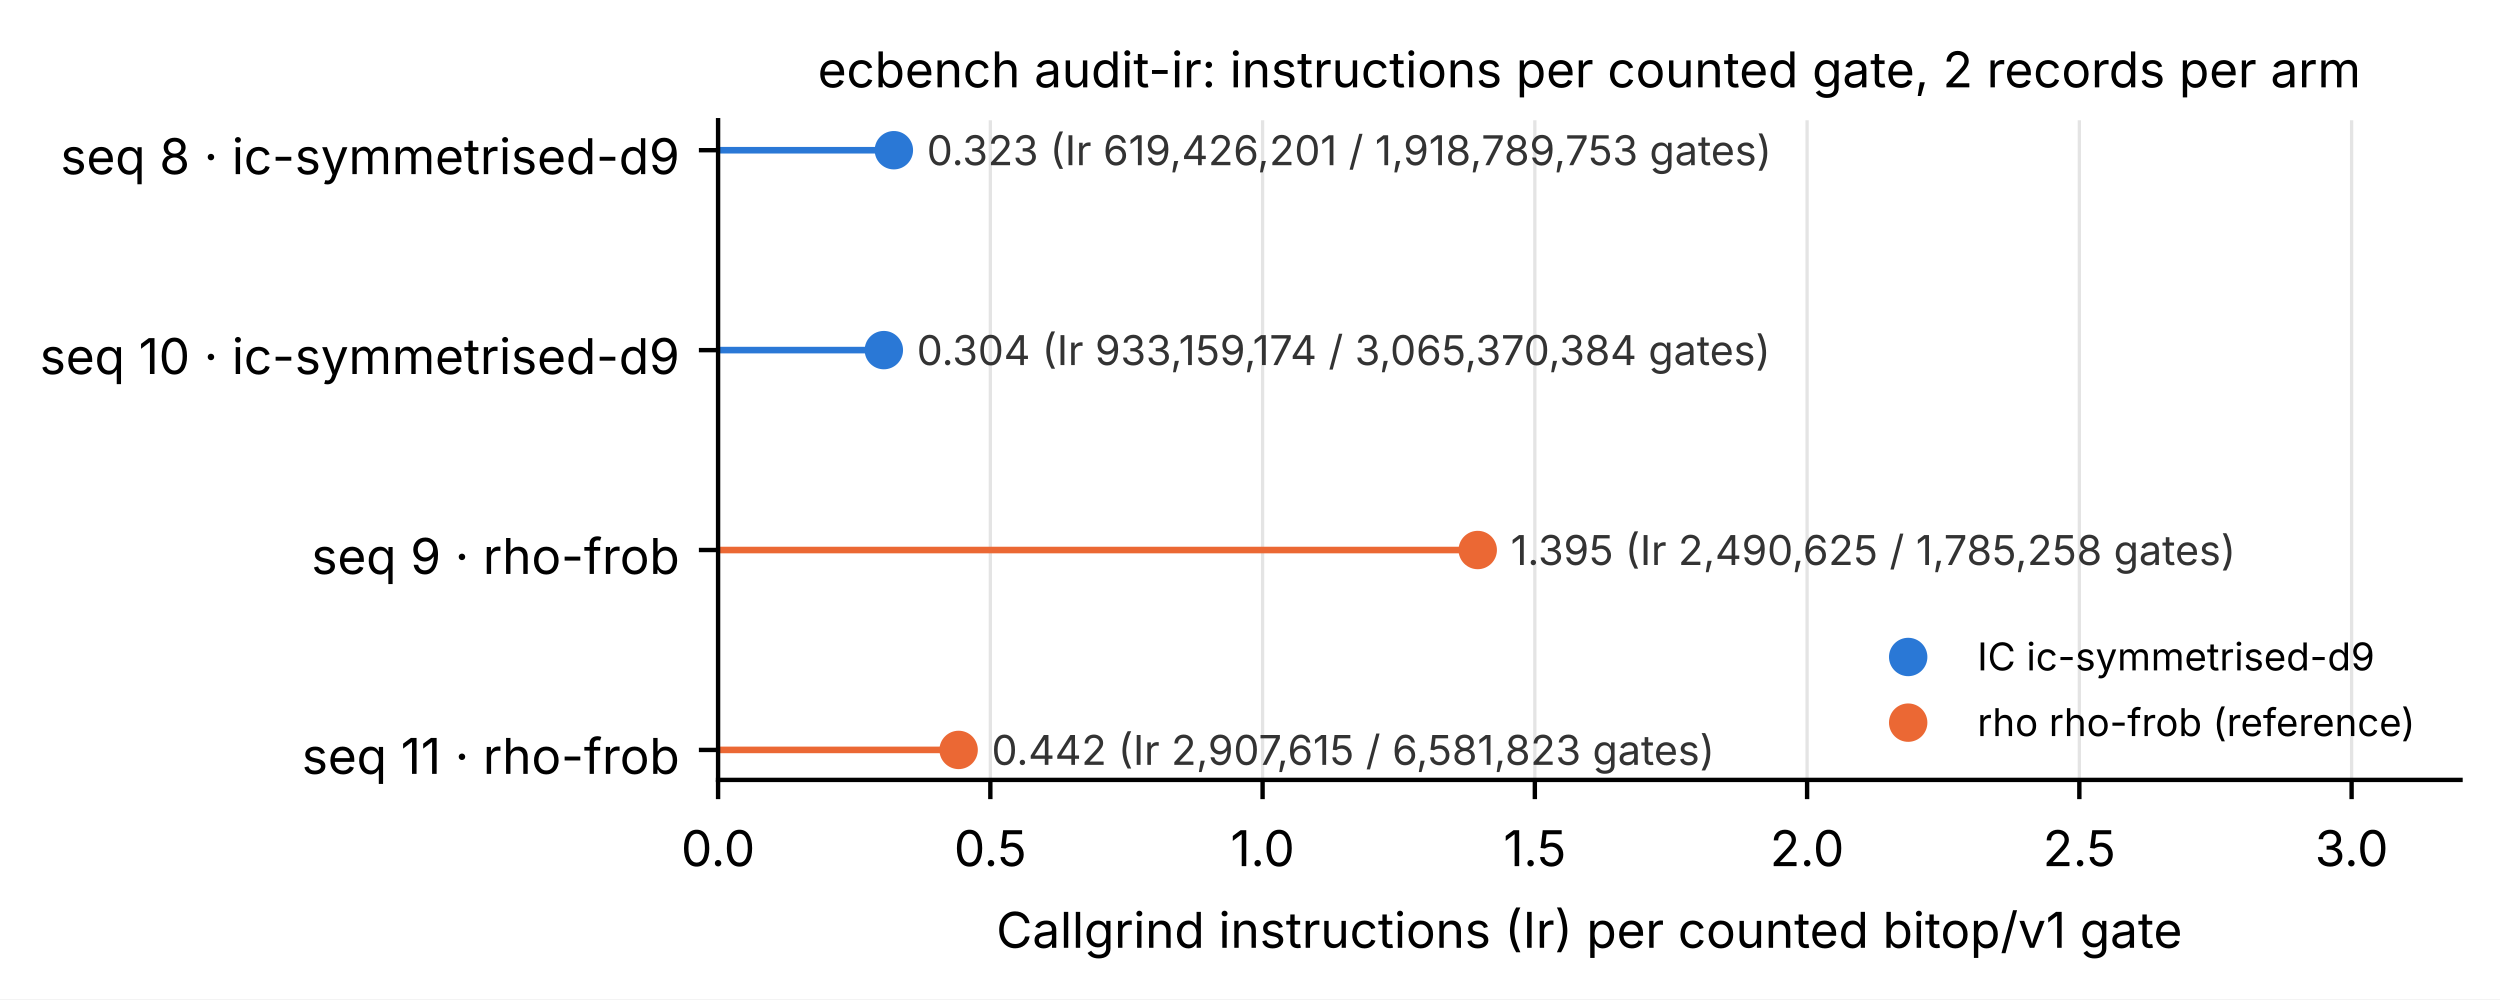
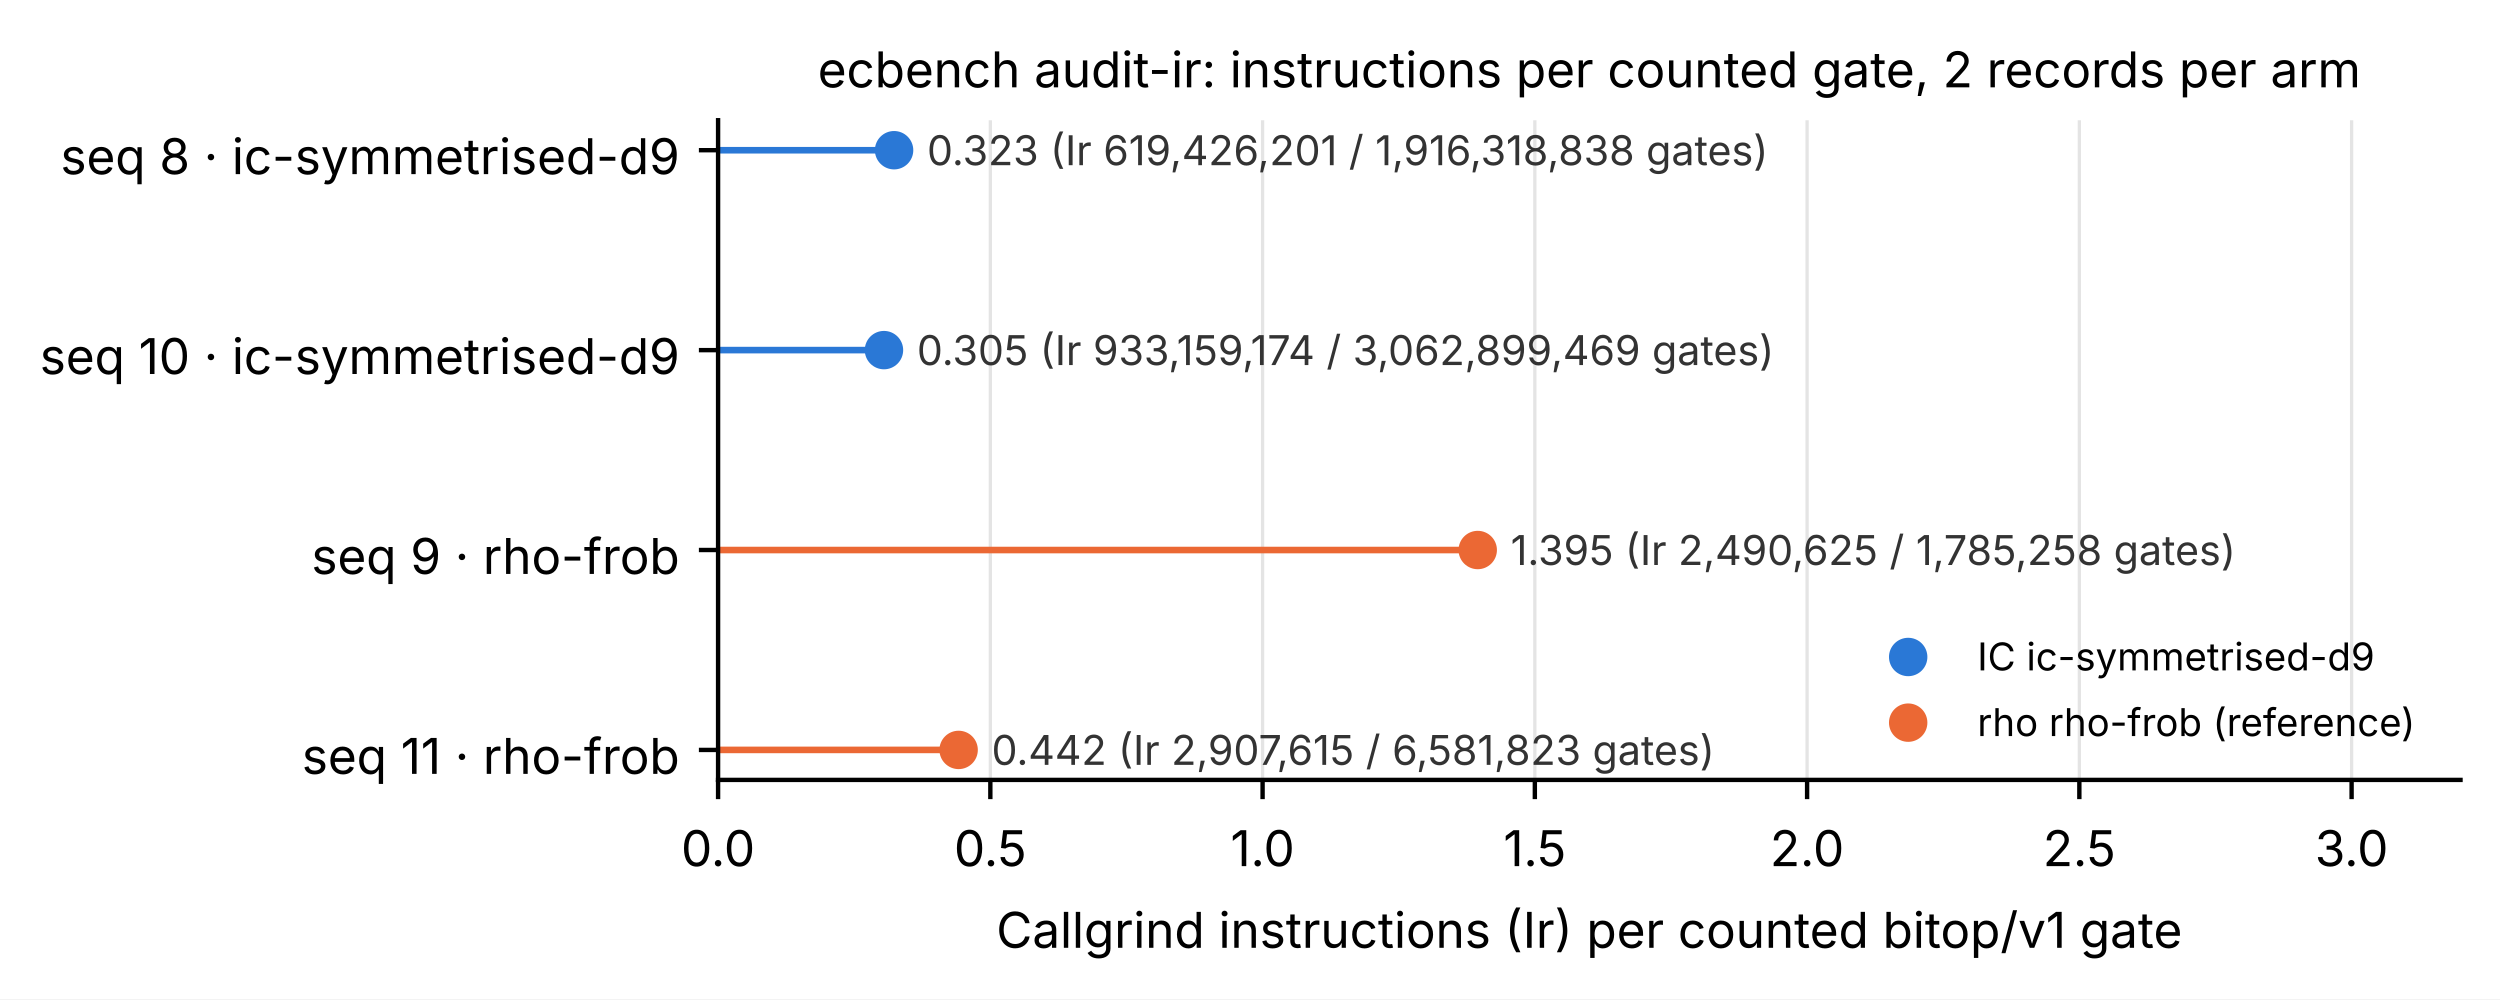
<svg xmlns="http://www.w3.org/2000/svg" xmlns:xlink="http://www.w3.org/1999/xlink" width="455.763pt" height="182.16pt" viewBox="0 0 455.763 182.16" version="1.1">
  <defs>
    <style type="text/css">*{stroke-linejoin: round; stroke-linecap: butt}</style>
  </defs>
  <g id="figure_1">
    <g id="patch_1">
      <path d="M 0 182.16  L 455.763 182.16  L 455.763 0  L 0 0  z " style="fill: #ffffff" />
    </g>
    <g id="axes_1">
      <g id="patch_2">
        <path d="M 130.91 142.181  L 448.563 142.181  L 448.563 21.919  L 130.91 21.919  z " style="fill: #ffffff" />
      </g>
      <g id="matplotlib.axis_1">
        <g id="xtick_1">
          <g id="line2d_1">
-             <path d="M 130.91 142.181  L 130.91 21.919  " clip-path="url(#p6c7500c16d)" style="fill: none; stroke: #e4e4e4; stroke-width: 0.6; stroke-linecap: square" />
+             <path d="M 130.91 142.181  L 130.91 21.919  " clip-path="url(#pe029125e04)" style="fill: none; stroke: #e4e4e4; stroke-width: 0.6; stroke-linecap: square" />
          </g>
          <g id="line2d_2">
            <defs>
-               <path id="m6fbc8138ab" d="M 0 0  L 0 3.5  " style="stroke: #000000; stroke-width: 0.8" />
+               <path id="me9b52397fc" d="M 0 0  L 0 3.5  " style="stroke: #000000; stroke-width: 0.8" />
            </defs>
            <g>
-               <use xlink:href="#m6fbc8138ab" x="130.91" y="142.181" style="stroke: #000000; stroke-width: 0.8" />
+               <use xlink:href="#me9b52397fc" x="130.91" y="142.181" style="stroke: #000000; stroke-width: 0.8" />
            </g>
          </g>
          <g id="text_1">
            <text style="font-size: 9px; font-family: 'Inter', 'DejaVu Sans', 'Bitstream Vera Sans', 'Computer Modern Sans Serif', 'Lucida Grande', 'Verdana', 'Geneva', 'Lucid', 'Arial', 'Helvetica', 'Avant Garde', sans-serif; text-anchor: middle" x="130.91" y="157.899" transform="rotate(-0 130.9103 157.8995)">0.0</text>
          </g>
        </g>
        <g id="xtick_2">
          <g id="line2d_3">
-             <path d="M 180.544 142.181  L 180.544 21.919  " clip-path="url(#p6c7500c16d)" style="fill: none; stroke: #e4e4e4; stroke-width: 0.6; stroke-linecap: square" />
+             <path d="M 180.544 142.181  L 180.544 21.919  " clip-path="url(#pe029125e04)" style="fill: none; stroke: #e4e4e4; stroke-width: 0.6; stroke-linecap: square" />
          </g>
          <g id="line2d_4">
            <g>
-               <use xlink:href="#m6fbc8138ab" x="180.544" y="142.181" style="stroke: #000000; stroke-width: 0.8" />
+               <use xlink:href="#me9b52397fc" x="180.544" y="142.181" style="stroke: #000000; stroke-width: 0.8" />
            </g>
          </g>
          <g id="text_2">
            <text style="font-size: 9px; font-family: 'Inter', 'DejaVu Sans', 'Bitstream Vera Sans', 'Computer Modern Sans Serif', 'Lucida Grande', 'Verdana', 'Geneva', 'Lucid', 'Arial', 'Helvetica', 'Avant Garde', sans-serif; text-anchor: middle" x="180.544" y="157.899" transform="rotate(-0 180.5435 157.8995)">0.5</text>
          </g>
        </g>
        <g id="xtick_3">
          <g id="line2d_5">
-             <path d="M 230.177 142.181  L 230.177 21.919  " clip-path="url(#p6c7500c16d)" style="fill: none; stroke: #e4e4e4; stroke-width: 0.6; stroke-linecap: square" />
+             <path d="M 230.177 142.181  L 230.177 21.919  " clip-path="url(#pe029125e04)" style="fill: none; stroke: #e4e4e4; stroke-width: 0.6; stroke-linecap: square" />
          </g>
          <g id="line2d_6">
            <g>
-               <use xlink:href="#m6fbc8138ab" x="230.177" y="142.181" style="stroke: #000000; stroke-width: 0.8" />
+               <use xlink:href="#me9b52397fc" x="230.177" y="142.181" style="stroke: #000000; stroke-width: 0.8" />
            </g>
          </g>
          <g id="text_3">
            <text style="font-size: 9px; font-family: 'Inter', 'DejaVu Sans', 'Bitstream Vera Sans', 'Computer Modern Sans Serif', 'Lucida Grande', 'Verdana', 'Geneva', 'Lucid', 'Arial', 'Helvetica', 'Avant Garde', sans-serif; text-anchor: middle" x="230.177" y="157.899" transform="rotate(-0 230.1767 157.8995)">1.0</text>
          </g>
        </g>
        <g id="xtick_4">
          <g id="line2d_7">
-             <path d="M 279.81 142.181  L 279.81 21.919  " clip-path="url(#p6c7500c16d)" style="fill: none; stroke: #e4e4e4; stroke-width: 0.6; stroke-linecap: square" />
+             <path d="M 279.81 142.181  L 279.81 21.919  " clip-path="url(#pe029125e04)" style="fill: none; stroke: #e4e4e4; stroke-width: 0.6; stroke-linecap: square" />
          </g>
          <g id="line2d_8">
            <g>
-               <use xlink:href="#m6fbc8138ab" x="279.81" y="142.181" style="stroke: #000000; stroke-width: 0.8" />
+               <use xlink:href="#me9b52397fc" x="279.81" y="142.181" style="stroke: #000000; stroke-width: 0.8" />
            </g>
          </g>
          <g id="text_4">
            <text style="font-size: 9px; font-family: 'Inter', 'DejaVu Sans', 'Bitstream Vera Sans', 'Computer Modern Sans Serif', 'Lucida Grande', 'Verdana', 'Geneva', 'Lucid', 'Arial', 'Helvetica', 'Avant Garde', sans-serif; text-anchor: middle" x="279.81" y="157.899" transform="rotate(-0 279.8099 157.8995)">1.5</text>
          </g>
        </g>
        <g id="xtick_5">
          <g id="line2d_9">
-             <path d="M 329.443 142.181  L 329.443 21.919  " clip-path="url(#p6c7500c16d)" style="fill: none; stroke: #e4e4e4; stroke-width: 0.6; stroke-linecap: square" />
+             <path d="M 329.443 142.181  L 329.443 21.919  " clip-path="url(#pe029125e04)" style="fill: none; stroke: #e4e4e4; stroke-width: 0.6; stroke-linecap: square" />
          </g>
          <g id="line2d_10">
            <g>
-               <use xlink:href="#m6fbc8138ab" x="329.443" y="142.181" style="stroke: #000000; stroke-width: 0.8" />
+               <use xlink:href="#me9b52397fc" x="329.443" y="142.181" style="stroke: #000000; stroke-width: 0.8" />
            </g>
          </g>
          <g id="text_5">
            <text style="font-size: 9px; font-family: 'Inter', 'DejaVu Sans', 'Bitstream Vera Sans', 'Computer Modern Sans Serif', 'Lucida Grande', 'Verdana', 'Geneva', 'Lucid', 'Arial', 'Helvetica', 'Avant Garde', sans-serif; text-anchor: middle" x="329.443" y="157.899" transform="rotate(-0 329.4431 157.8995)">2.0</text>
          </g>
        </g>
        <g id="xtick_6">
          <g id="line2d_11">
-             <path d="M 379.076 142.181  L 379.076 21.919  " clip-path="url(#p6c7500c16d)" style="fill: none; stroke: #e4e4e4; stroke-width: 0.6; stroke-linecap: square" />
+             <path d="M 379.076 142.181  L 379.076 21.919  " clip-path="url(#pe029125e04)" style="fill: none; stroke: #e4e4e4; stroke-width: 0.6; stroke-linecap: square" />
          </g>
          <g id="line2d_12">
            <g>
-               <use xlink:href="#m6fbc8138ab" x="379.076" y="142.181" style="stroke: #000000; stroke-width: 0.8" />
+               <use xlink:href="#me9b52397fc" x="379.076" y="142.181" style="stroke: #000000; stroke-width: 0.8" />
            </g>
          </g>
          <g id="text_6">
            <text style="font-size: 9px; font-family: 'Inter', 'DejaVu Sans', 'Bitstream Vera Sans', 'Computer Modern Sans Serif', 'Lucida Grande', 'Verdana', 'Geneva', 'Lucid', 'Arial', 'Helvetica', 'Avant Garde', sans-serif; text-anchor: middle" x="379.076" y="157.899" transform="rotate(-0 379.0763 157.8995)">2.5</text>
          </g>
        </g>
        <g id="xtick_7">
          <g id="line2d_13">
-             <path d="M 428.71 142.181  L 428.71 21.919  " clip-path="url(#p6c7500c16d)" style="fill: none; stroke: #e4e4e4; stroke-width: 0.6; stroke-linecap: square" />
+             <path d="M 428.71 142.181  L 428.71 21.919  " clip-path="url(#pe029125e04)" style="fill: none; stroke: #e4e4e4; stroke-width: 0.6; stroke-linecap: square" />
          </g>
          <g id="line2d_14">
            <g>
-               <use xlink:href="#m6fbc8138ab" x="428.71" y="142.181" style="stroke: #000000; stroke-width: 0.8" />
+               <use xlink:href="#me9b52397fc" x="428.71" y="142.181" style="stroke: #000000; stroke-width: 0.8" />
            </g>
          </g>
          <g id="text_7">
            <text style="font-size: 9px; font-family: 'Inter', 'DejaVu Sans', 'Bitstream Vera Sans', 'Computer Modern Sans Serif', 'Lucida Grande', 'Verdana', 'Geneva', 'Lucid', 'Arial', 'Helvetica', 'Avant Garde', sans-serif; text-anchor: middle" x="428.71" y="157.899" transform="rotate(-0 428.7095 157.8995)">3.0</text>
          </g>
        </g>
        <g id="text_8">
          <text style="font-size: 9px; font-family: 'Inter', 'DejaVu Sans', 'Bitstream Vera Sans', 'Computer Modern Sans Serif', 'Lucida Grande', 'Verdana', 'Geneva', 'Lucid', 'Arial', 'Helvetica', 'Avant Garde', sans-serif; text-anchor: middle" x="289.737" y="172.789" transform="rotate(-0 289.7366 172.7891)">Callgrind instructions (Ir) per counted bitop/v1 gate</text>
        </g>
      </g>
      <g id="matplotlib.axis_2">
        <g id="ytick_1">
          <g id="line2d_15">
            <defs>
-               <path id="m0f48fee846" d="M 0 0  L -3.5 0  " style="stroke: #000000; stroke-width: 0.8" />
+               <path id="me91488f14b" d="M 0 0  L -3.5 0  " style="stroke: #000000; stroke-width: 0.8" />
            </defs>
            <g>
-               <use xlink:href="#m0f48fee846" x="130.91" y="136.714" style="stroke: #000000; stroke-width: 0.8" />
+               <use xlink:href="#me91488f14b" x="130.91" y="136.714" style="stroke: #000000; stroke-width: 0.8" />
            </g>
          </g>
          <g id="text_9">
            <text style="font-size: 9px; font-family: 'Inter', 'DejaVu Sans', 'Bitstream Vera Sans', 'Computer Modern Sans Serif', 'Lucida Grande', 'Verdana', 'Geneva', 'Lucid', 'Arial', 'Helvetica', 'Avant Garde', sans-serif; text-anchor: end" x="123.91" y="141.074" transform="rotate(-0 123.9103 141.0736)">seq 11 · rho-frob</text>
          </g>
        </g>
        <g id="ytick_2">
          <g id="line2d_16">
            <g>
-               <use xlink:href="#m0f48fee846" x="130.91" y="100.271" style="stroke: #000000; stroke-width: 0.8" />
+               <use xlink:href="#me91488f14b" x="130.91" y="100.271" style="stroke: #000000; stroke-width: 0.8" />
            </g>
          </g>
          <g id="text_10">
            <text style="font-size: 9px; font-family: 'Inter', 'DejaVu Sans', 'Bitstream Vera Sans', 'Computer Modern Sans Serif', 'Lucida Grande', 'Verdana', 'Geneva', 'Lucid', 'Arial', 'Helvetica', 'Avant Garde', sans-serif; text-anchor: end" x="123.91" y="104.631" transform="rotate(-0 123.9103 104.6306)">seq 9 · rho-frob</text>
          </g>
        </g>
        <g id="ytick_3">
          <g id="line2d_17">
            <g>
-               <use xlink:href="#m0f48fee846" x="130.91" y="63.828" style="stroke: #000000; stroke-width: 0.8" />
+               <use xlink:href="#me91488f14b" x="130.91" y="63.828" style="stroke: #000000; stroke-width: 0.8" />
            </g>
          </g>
          <g id="text_11">
            <text style="font-size: 9px; font-family: 'Inter', 'DejaVu Sans', 'Bitstream Vera Sans', 'Computer Modern Sans Serif', 'Lucida Grande', 'Verdana', 'Geneva', 'Lucid', 'Arial', 'Helvetica', 'Avant Garde', sans-serif; text-anchor: end" x="123.91" y="68.188" transform="rotate(-0 123.9103 68.18759)">seq 10 · ic-symmetrised-d9</text>
          </g>
        </g>
        <g id="ytick_4">
          <g id="line2d_18">
            <g>
-               <use xlink:href="#m0f48fee846" x="130.91" y="27.385" style="stroke: #000000; stroke-width: 0.8" />
+               <use xlink:href="#me91488f14b" x="130.91" y="27.385" style="stroke: #000000; stroke-width: 0.8" />
            </g>
          </g>
          <g id="text_12">
            <text style="font-size: 9px; font-family: 'Inter', 'DejaVu Sans', 'Bitstream Vera Sans', 'Computer Modern Sans Serif', 'Lucida Grande', 'Verdana', 'Geneva', 'Lucid', 'Arial', 'Helvetica', 'Avant Garde', sans-serif; text-anchor: end" x="123.91" y="31.745" transform="rotate(-0 123.9103 31.74458)">seq 8 · ic-symmetrised-d9</text>
          </g>
        </g>
      </g>
      <g id="line2d_19">
-         <path d="M 130.91 27.385  L 162.956 27.385  " clip-path="url(#p6c7500c16d)" style="fill: none; stroke: #2a78d6; stroke-width: 1.2; stroke-linecap: square" />
+         <path d="M 130.91 27.385  L 162.997 27.385  " clip-path="url(#pe029125e04)" style="fill: none; stroke: #2a78d6; stroke-width: 1.2; stroke-linecap: square" />
      </g>
      <g id="line2d_20">
        <defs>
-           <path id="m8c76d7cc9d" d="M 0 3  C 0.796 3 1.559 2.684 2.121 2.121  C 2.684 1.559 3 0.796 3 0  C 3 -0.796 2.684 -1.559 2.121 -2.121  C 1.559 -2.684 0.796 -3 0 -3  C -0.796 -3 -1.559 -2.684 -2.121 -2.121  C -2.684 -1.559 -3 -0.796 -3 0  C -3 0.796 -2.684 1.559 -2.121 2.121  C -1.559 2.684 -0.796 3 0 3  z " style="stroke: #2a78d6" />
+           <path id="mb5e90326c2" d="M 0 3  C 0.796 3 1.559 2.684 2.121 2.121  C 2.684 1.559 3 0.796 3 0  C 3 -0.796 2.684 -1.559 2.121 -2.121  C 1.559 -2.684 0.796 -3 0 -3  C -0.796 -3 -1.559 -2.684 -2.121 -2.121  C -2.684 -1.559 -3 -0.796 -3 0  C -3 0.796 -2.684 1.559 -2.121 2.121  C -1.559 2.684 -0.796 3 0 3  z " style="stroke: #2a78d6" />
        </defs>
-         <g clip-path="url(#p6c7500c16d)">
-           <use xlink:href="#m8c76d7cc9d" x="162.956" y="27.385" style="fill: #2a78d6; stroke: #2a78d6" />
+         <g clip-path="url(#pe029125e04)">
+           <use xlink:href="#mb5e90326c2" x="162.997" y="27.385" style="fill: #2a78d6; stroke: #2a78d6" />
        </g>
      </g>
      <g id="line2d_21">
-         <path d="M 130.91 63.828  L 161.129 63.828  " clip-path="url(#p6c7500c16d)" style="fill: none; stroke: #2a78d6; stroke-width: 1.2; stroke-linecap: square" />
+         <path d="M 130.91 63.828  L 161.153 63.828  " clip-path="url(#pe029125e04)" style="fill: none; stroke: #2a78d6; stroke-width: 1.2; stroke-linecap: square" />
      </g>
      <g id="line2d_22">
-         <g clip-path="url(#p6c7500c16d)">
-           <use xlink:href="#m8c76d7cc9d" x="161.129" y="63.828" style="fill: #2a78d6; stroke: #2a78d6" />
+         <g clip-path="url(#pe029125e04)">
+           <use xlink:href="#mb5e90326c2" x="161.153" y="63.828" style="fill: #2a78d6; stroke: #2a78d6" />
        </g>
      </g>
      <g id="line2d_23">
-         <path d="M 130.91 100.271  L 269.398 100.271  " clip-path="url(#p6c7500c16d)" style="fill: none; stroke: #eb6834; stroke-width: 1.2; stroke-linecap: square" />
+         <path d="M 130.91 100.271  L 269.398 100.271  " clip-path="url(#pe029125e04)" style="fill: none; stroke: #eb6834; stroke-width: 1.2; stroke-linecap: square" />
      </g>
      <g id="line2d_24">
        <defs>
-           <path id="m7830586b46" d="M 0 3  C 0.796 3 1.559 2.684 2.121 2.121  C 2.684 1.559 3 0.796 3 0  C 3 -0.796 2.684 -1.559 2.121 -2.121  C 1.559 -2.684 0.796 -3 0 -3  C -0.796 -3 -1.559 -2.684 -2.121 -2.121  C -2.684 -1.559 -3 -0.796 -3 0  C -3 0.796 -2.684 1.559 -2.121 2.121  C -1.559 2.684 -0.796 3 0 3  z " style="stroke: #eb6834" />
+           <path id="m6bbf5dba66" d="M 0 3  C 0.796 3 1.559 2.684 2.121 2.121  C 2.684 1.559 3 0.796 3 0  C 3 -0.796 2.684 -1.559 2.121 -2.121  C 1.559 -2.684 0.796 -3 0 -3  C -0.796 -3 -1.559 -2.684 -2.121 -2.121  C -2.684 -1.559 -3 -0.796 -3 0  C -3 0.796 -2.684 1.559 -2.121 2.121  C -1.559 2.684 -0.796 3 0 3  z " style="stroke: #eb6834" />
        </defs>
-         <g clip-path="url(#p6c7500c16d)">
-           <use xlink:href="#m7830586b46" x="269.398" y="100.271" style="fill: #eb6834; stroke: #eb6834" />
+         <g clip-path="url(#pe029125e04)">
+           <use xlink:href="#m6bbf5dba66" x="269.398" y="100.271" style="fill: #eb6834; stroke: #eb6834" />
        </g>
      </g>
      <g id="line2d_25">
-         <path d="M 130.91 136.714  L 174.763 136.714  " clip-path="url(#p6c7500c16d)" style="fill: none; stroke: #eb6834; stroke-width: 1.2; stroke-linecap: square" />
+         <path d="M 130.91 136.714  L 174.763 136.714  " clip-path="url(#pe029125e04)" style="fill: none; stroke: #eb6834; stroke-width: 1.2; stroke-linecap: square" />
      </g>
      <g id="line2d_26">
-         <g clip-path="url(#p6c7500c16d)">
-           <use xlink:href="#m7830586b46" x="174.763" y="136.714" style="fill: #eb6834; stroke: #eb6834" />
+         <g clip-path="url(#pe029125e04)">
+           <use xlink:href="#m6bbf5dba66" x="174.763" y="136.714" style="fill: #eb6834; stroke: #eb6834" />
        </g>
      </g>
      <g id="patch_3">
        <path d="M 130.91 142.181  L 130.91 21.919  " style="fill: none; stroke: #000000; stroke-width: 0.8; stroke-linejoin: miter; stroke-linecap: square" />
      </g>
      <g id="patch_4">
        <path d="M 130.91 142.181  L 448.563 142.181  " style="fill: none; stroke: #000000; stroke-width: 0.8; stroke-linejoin: miter; stroke-linecap: square" />
      </g>
      <g id="text_13">
-         <text style="font-size: 7.5px; font-family: 'Inter', 'DejaVu Sans', 'Bitstream Vera Sans', 'Computer Modern Sans Serif', 'Lucida Grande', 'Verdana', 'Geneva', 'Lucid', 'Arial', 'Helvetica', 'Avant Garde', sans-serif; text-anchor: start; fill: #333333" x="168.956" y="30.113" transform="rotate(-0 168.9556 30.11347)">0.323  (Ir 619,426,201 / 1,918,789,753 gates)</text>
+         <text style="font-size: 7.5px; font-family: 'Inter', 'DejaVu Sans', 'Bitstream Vera Sans', 'Computer Modern Sans Serif', 'Lucida Grande', 'Verdana', 'Geneva', 'Lucid', 'Arial', 'Helvetica', 'Avant Garde', sans-serif; text-anchor: start; fill: #333333" x="168.997" y="30.113" transform="rotate(-0 168.9969 30.11347)">0.323  (Ir 619,426,201 / 1,916,318,838 gates)</text>
      </g>
      <g id="text_14">
-         <text style="font-size: 7.5px; font-family: 'Inter', 'DejaVu Sans', 'Bitstream Vera Sans', 'Computer Modern Sans Serif', 'Lucida Grande', 'Verdana', 'Geneva', 'Lucid', 'Arial', 'Helvetica', 'Avant Garde', sans-serif; text-anchor: start; fill: #333333" x="167.129" y="66.556" transform="rotate(-0 167.129 66.55649)">0.304  (Ir 933,159,174 / 3,065,370,384 gates)</text>
+         <text style="font-size: 7.5px; font-family: 'Inter', 'DejaVu Sans', 'Bitstream Vera Sans', 'Computer Modern Sans Serif', 'Lucida Grande', 'Verdana', 'Geneva', 'Lucid', 'Arial', 'Helvetica', 'Avant Garde', sans-serif; text-anchor: start; fill: #333333" x="167.153" y="66.556" transform="rotate(-0 167.1533 66.55649)">0.305  (Ir 933,159,174 / 3,062,899,469 gates)</text>
      </g>
      <g id="text_15">
        <text style="font-size: 7.5px; font-family: 'Inter', 'DejaVu Sans', 'Bitstream Vera Sans', 'Computer Modern Sans Serif', 'Lucida Grande', 'Verdana', 'Geneva', 'Lucid', 'Arial', 'Helvetica', 'Avant Garde', sans-serif; text-anchor: start; fill: #333333" x="275.398" y="103" transform="rotate(-0 275.3975 102.9995)">1.395  (Ir 2,490,625 / 1,785,258 gates)</text>
      </g>
      <g id="text_16">
        <text style="font-size: 7.5px; font-family: 'Inter', 'DejaVu Sans', 'Bitstream Vera Sans', 'Computer Modern Sans Serif', 'Lucida Grande', 'Verdana', 'Geneva', 'Lucid', 'Arial', 'Helvetica', 'Avant Garde', sans-serif; text-anchor: start; fill: #333333" x="180.763" y="139.443" transform="rotate(-0 180.7627 139.4425)">0.442  (Ir 2,907,615 / 6,581,823 gates)</text>
      </g>
      <g id="text_17">
        <text style="font-size: 9px; font-family: 'Inter', 'DejaVu Sans', 'Bitstream Vera Sans', 'Computer Modern Sans Serif', 'Lucida Grande', 'Verdana', 'Geneva', 'Lucid', 'Arial', 'Helvetica', 'Avant Garde', sans-serif; text-anchor: middle" x="289.737" y="15.919" transform="rotate(-0 289.7366 15.91875)">ecbench audit-ir: instructions per counted gate, 2 records per arm</text>
      </g>
      <g id="legend_1">
        <g id="line2d_27">
          <g>
-             <use xlink:href="#m8c76d7cc9d" x="347.872" y="119.772" style="fill: #2a78d6; stroke: #2a78d6" />
+             <use xlink:href="#mb5e90326c2" x="347.872" y="119.772" style="fill: #2a78d6; stroke: #2a78d6" />
          </g>
        </g>
        <g id="text_18">
          <text style="font-size: 7px; font-family: 'Inter', 'DejaVu Sans', 'Bitstream Vera Sans', 'Computer Modern Sans Serif', 'Lucida Grande', 'Verdana', 'Geneva', 'Lucid', 'Arial', 'Helvetica', 'Avant Garde', sans-serif; text-anchor: start" x="360.472" y="122.222" transform="rotate(-0 360.4722 122.2225)">IC  ic-symmetrised-d9</text>
        </g>
        <g id="line2d_28">
          <g>
-             <use xlink:href="#m7830586b46" x="347.872" y="131.742" style="fill: #eb6834; stroke: #eb6834" />
+             <use xlink:href="#m6bbf5dba66" x="347.872" y="131.742" style="fill: #eb6834; stroke: #eb6834" />
          </g>
        </g>
        <g id="text_19">
          <text style="font-size: 7px; font-family: 'Inter', 'DejaVu Sans', 'Bitstream Vera Sans', 'Computer Modern Sans Serif', 'Lucida Grande', 'Verdana', 'Geneva', 'Lucid', 'Arial', 'Helvetica', 'Avant Garde', sans-serif; text-anchor: start" x="360.472" y="134.192" transform="rotate(-0 360.4722 134.1922)">rho  rho-frob (reference)</text>
        </g>
      </g>
    </g>
  </g>
  <defs>
-     <clipPath id="p6c7500c16d">
+     <clipPath id="pe029125e04">
      <rect x="130.91" y="21.919" width="317.652" height="120.262" />
    </clipPath>
  </defs>
</svg>
